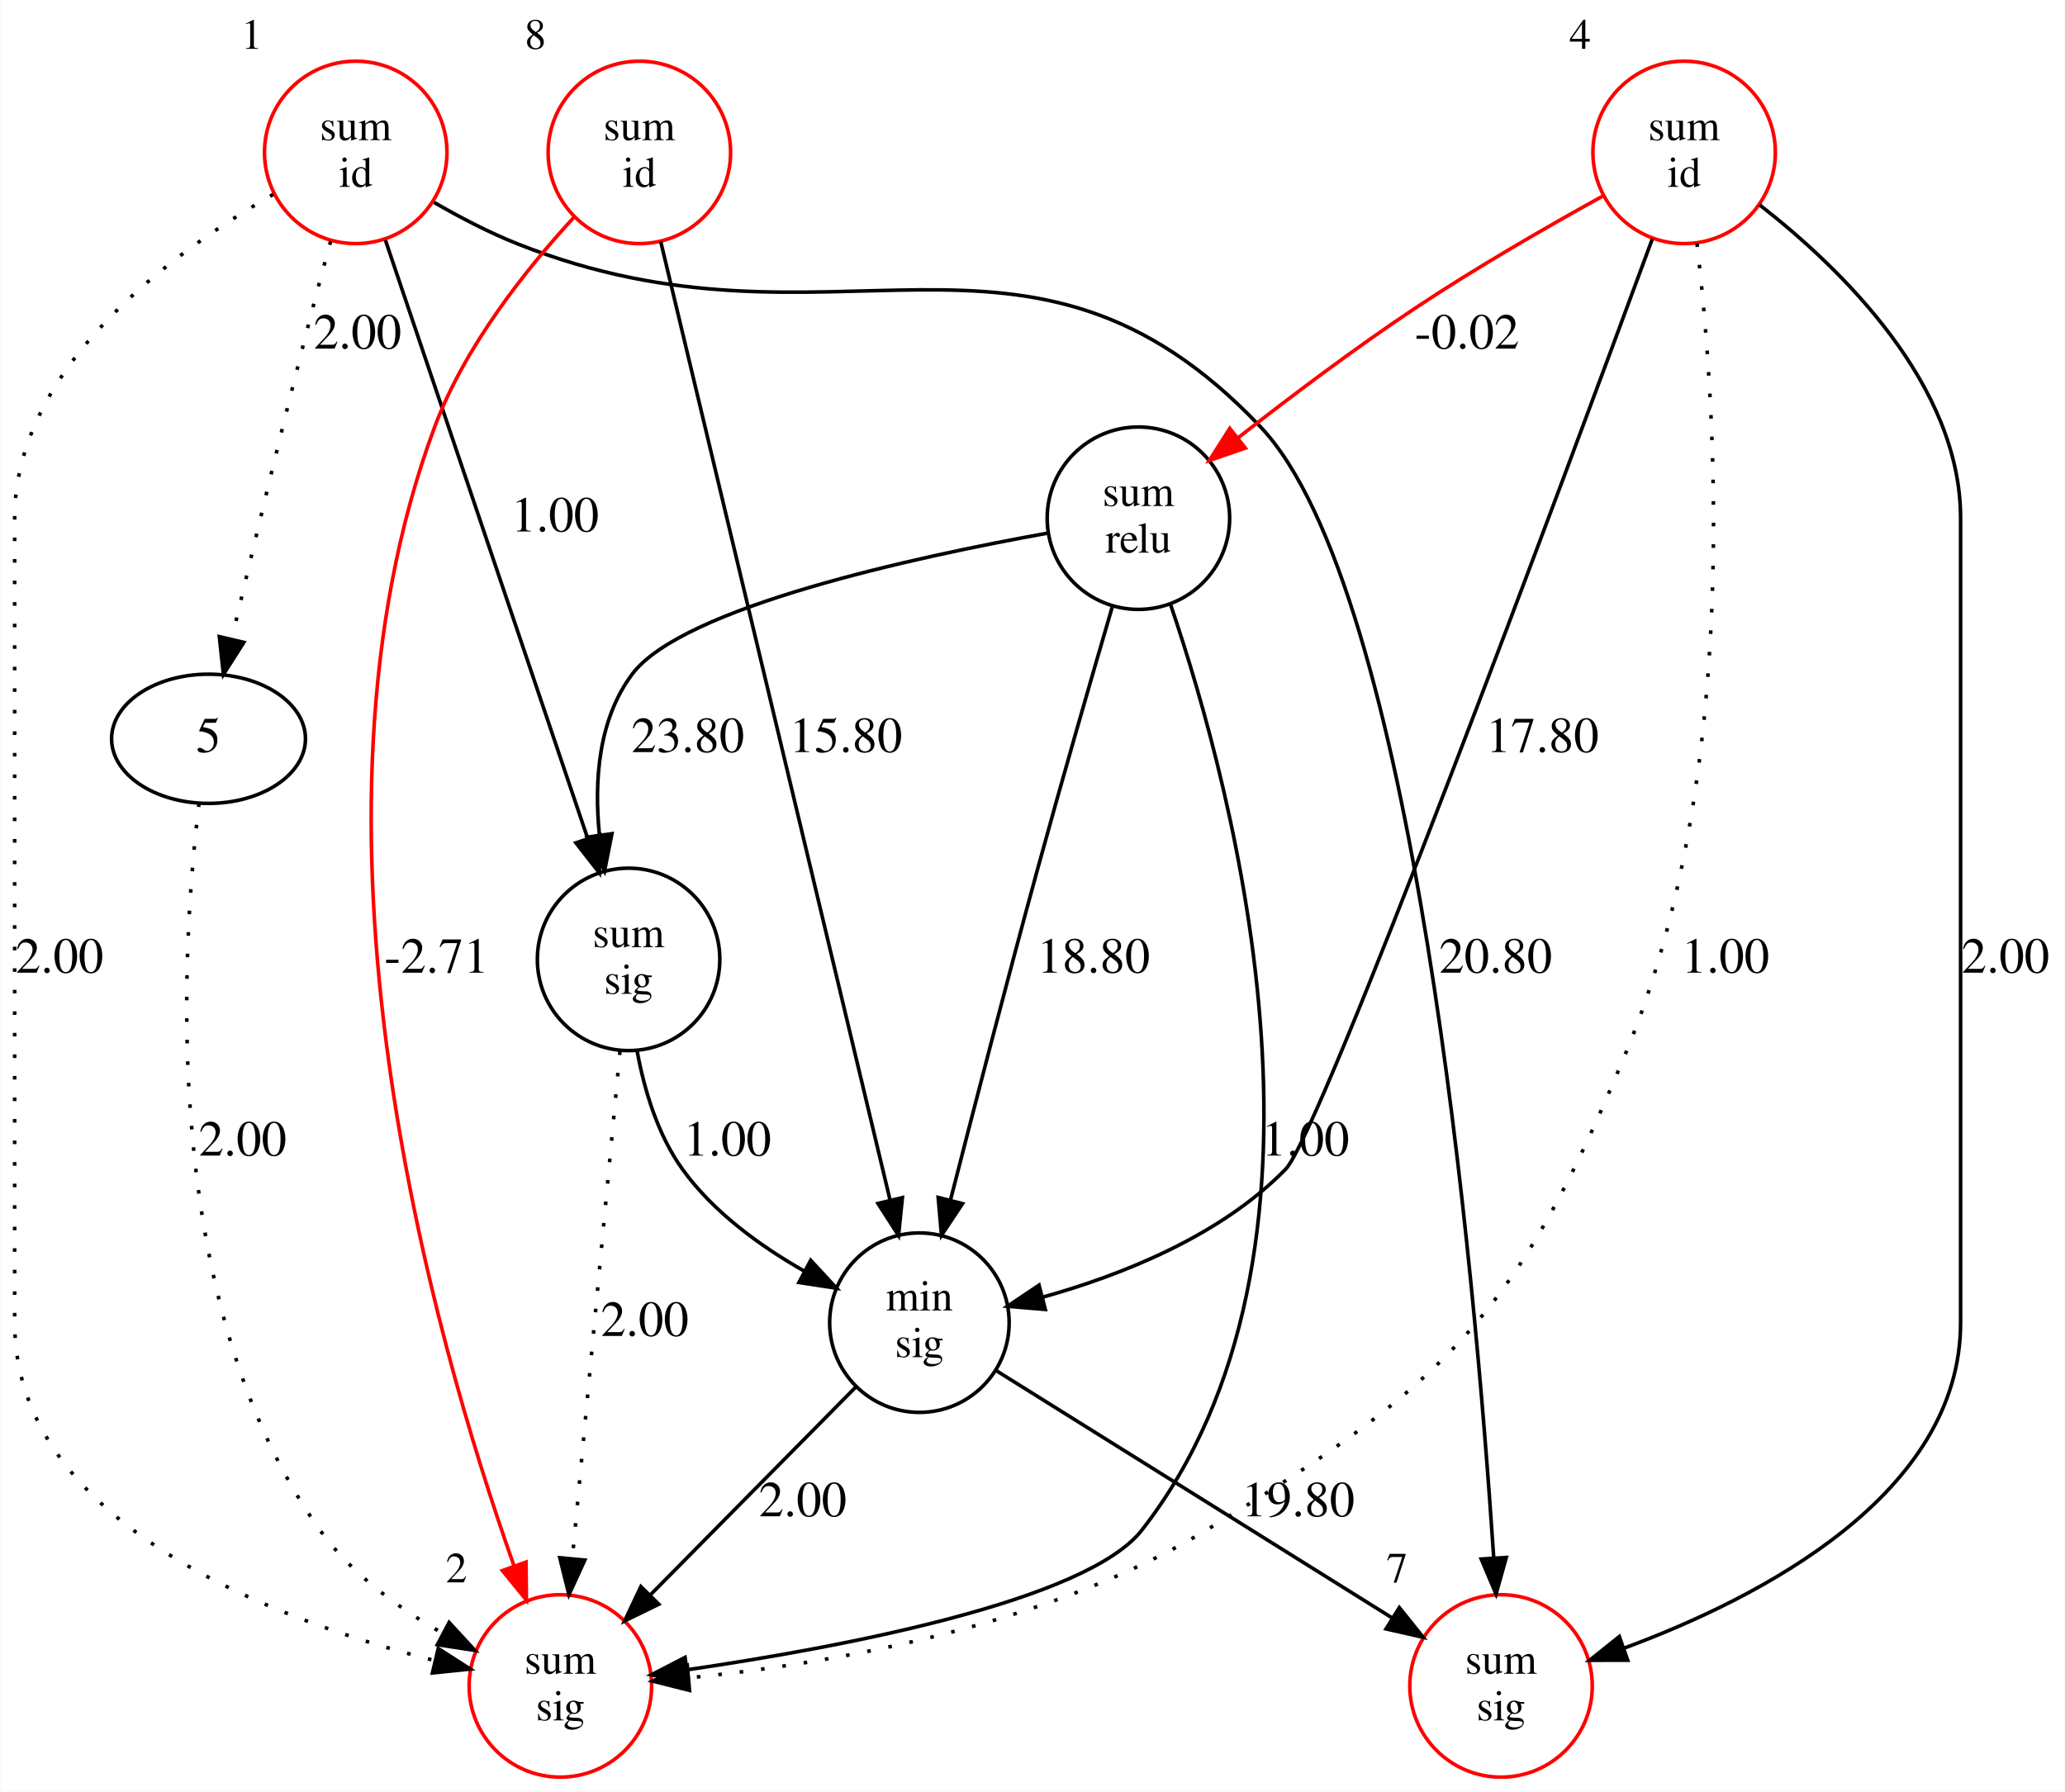
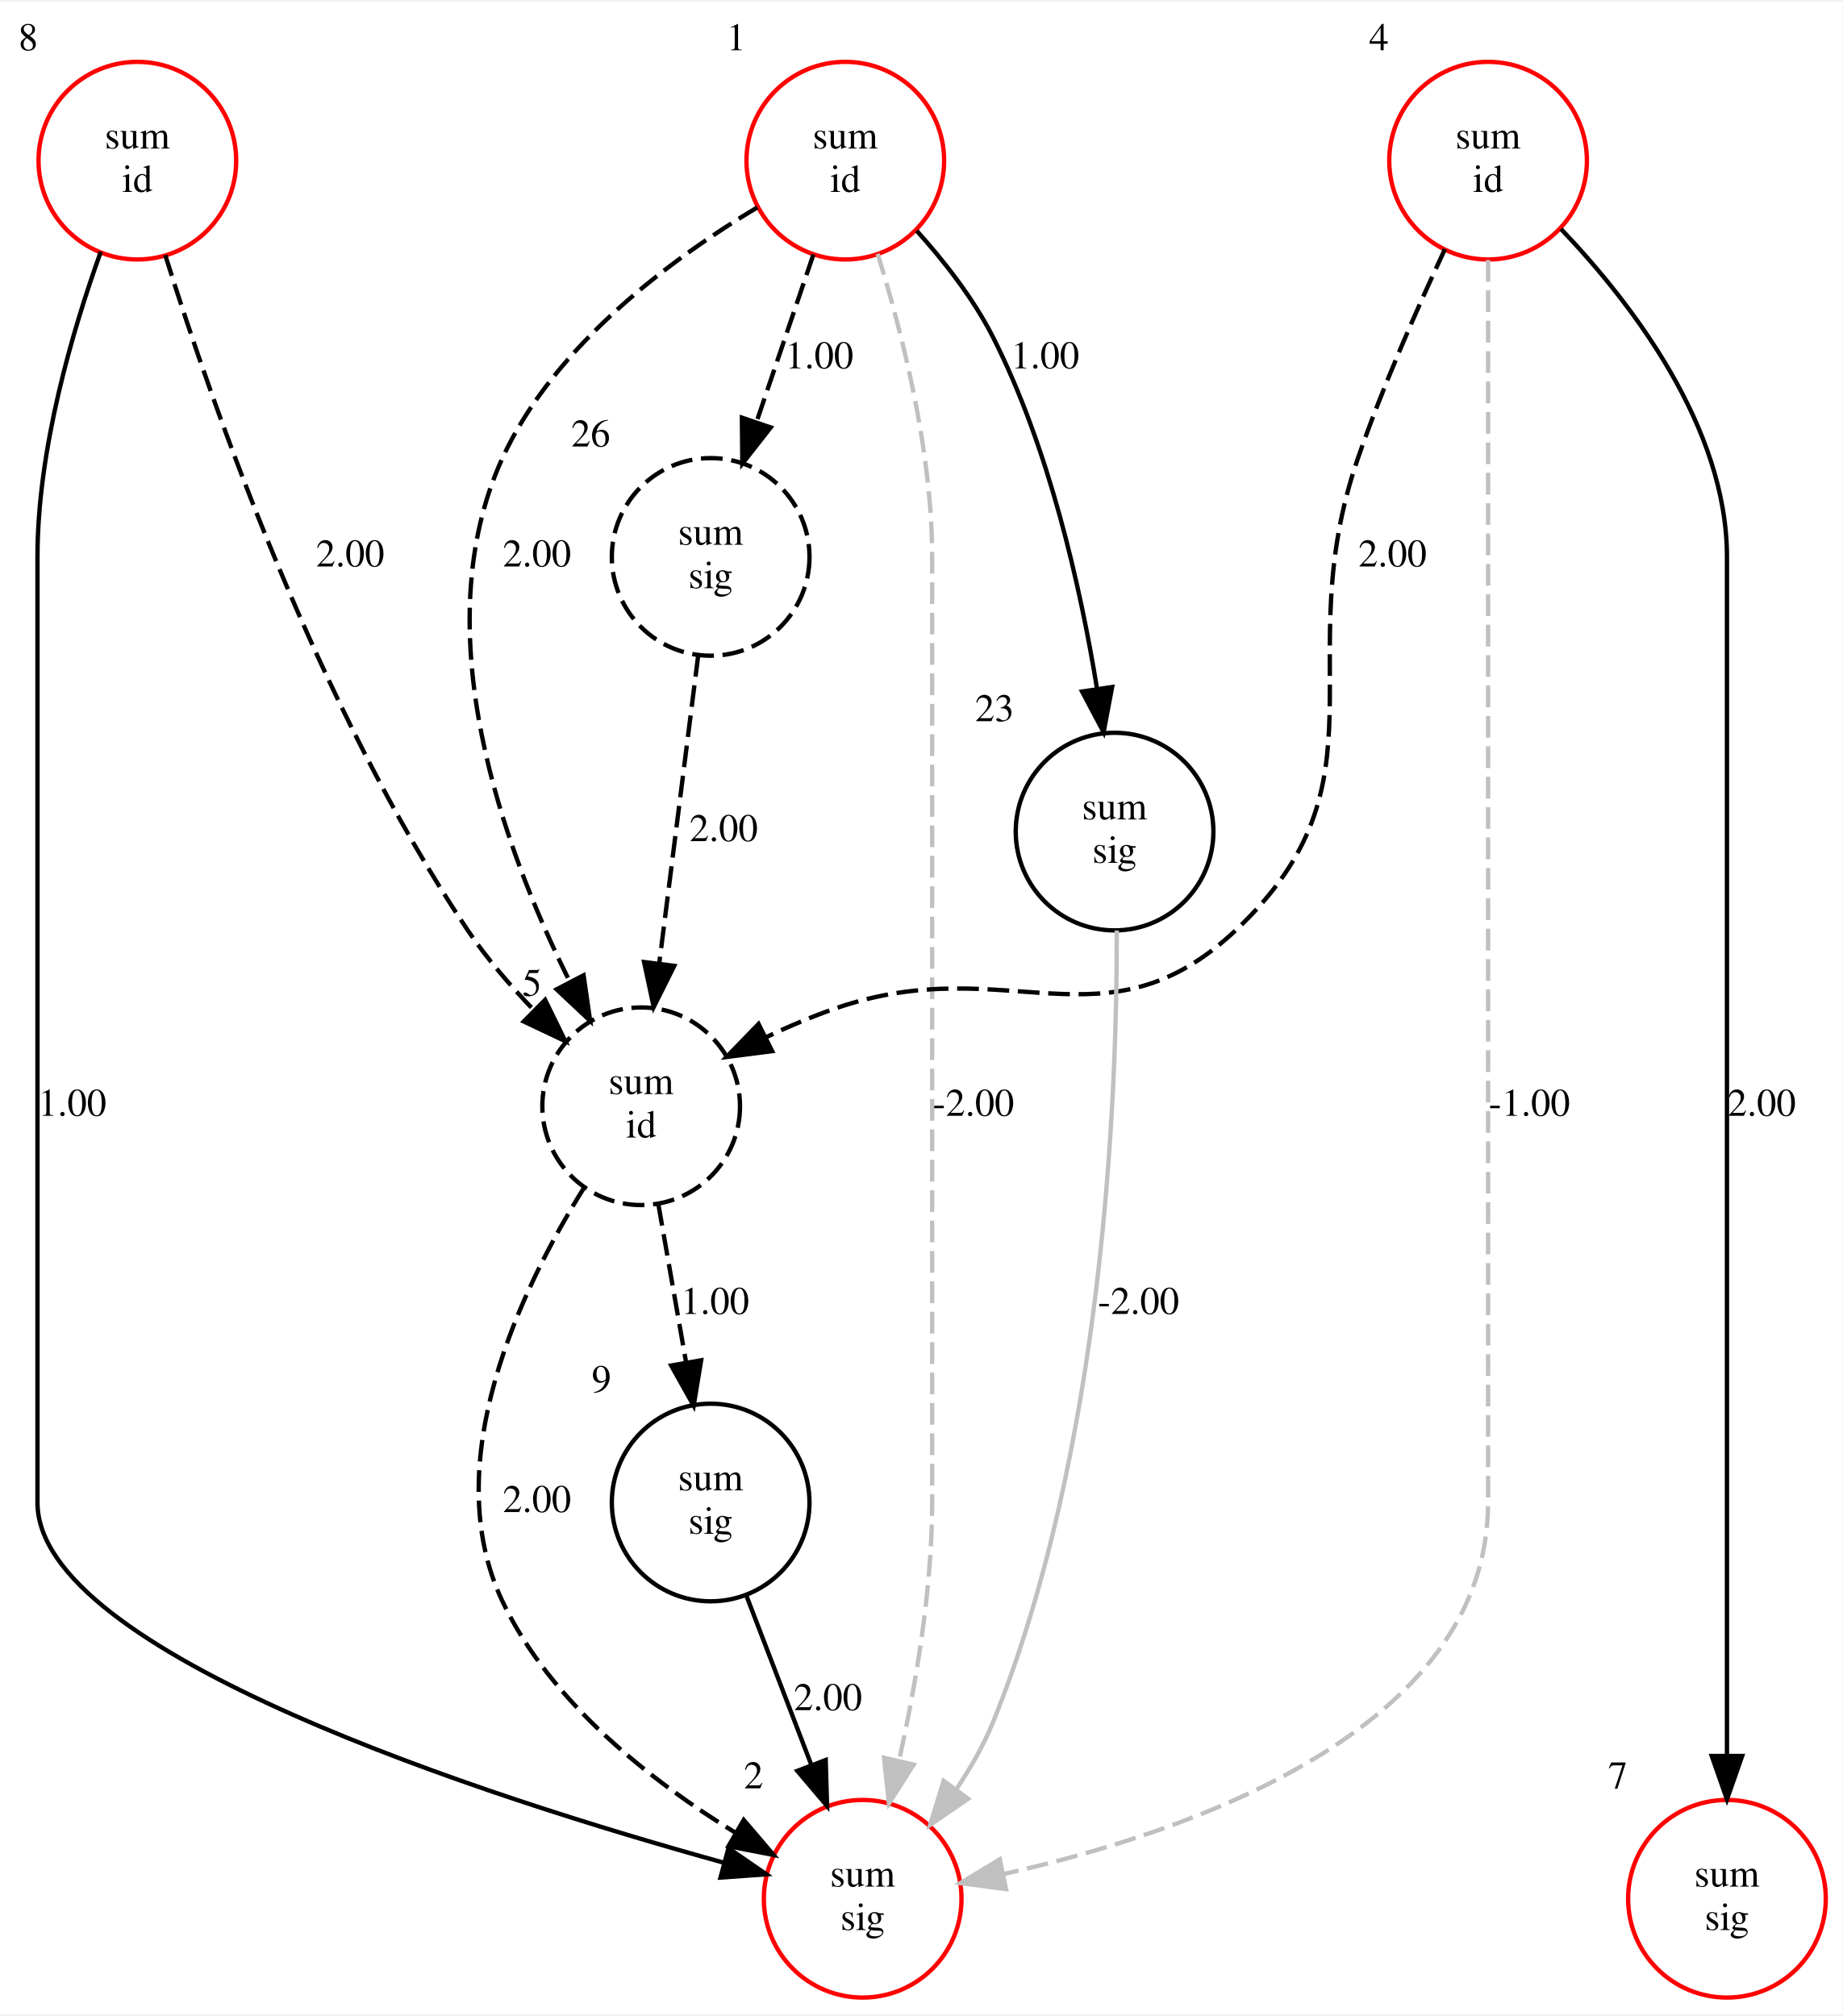
- <svg xmlns="http://www.w3.org/2000/svg" width="575pt" height="499pt" viewBox="0.00 0.00 575.00 499.14">
-   <g id="graph0" class="graph" transform="scale(1 1) rotate(0) translate(4 495.1442)">
-     <polygon fill="#ffffff" stroke="transparent" points="-4,4 -4,-495.144 571,-495.144 571,4 -4,4" />
+ <svg xmlns="http://www.w3.org/2000/svg" width="424pt" height="464pt" viewBox="0.00 0.00 424.25 463.53">
+   <g id="graph0" class="graph" transform="scale(1 1) rotate(0) translate(4 459.529)">
+     <polygon fill="#ffffff" stroke="transparent" points="-4,4 -4,-459.529 420.255,-459.529 420.255,4 -4,4" />
    <g id="node1" class="node">
-       <ellipse fill="none" stroke="#ff0000" cx="95" cy="-452.688" rx="25.412" ry="25.412" />
-       <text text-anchor="middle" x="95" y="-456.088" font-family="Times,serif" font-size="12.00" fill="#000000">sum</text>
-       <text text-anchor="middle" x="95" y="-443.088" font-family="Times,serif" font-size="12.00" fill="#000000">id</text>
-       <text text-anchor="middle" x="66.044" y="-481.544" font-family="Times,serif" font-size="12.00" fill="#000000">1</text>
+       <ellipse fill="none" stroke="#ff0000" cx="190.627" cy="-422.902" rx="22.756" ry="22.756" />
+       <text text-anchor="middle" x="190.627" y="-425.702" font-family="Times,serif" font-size="9.00" fill="#000000">sum</text>
+       <text text-anchor="middle" x="190.627" y="-415.702" font-family="Times,serif" font-size="9.00" fill="#000000">id</text>
+       <text text-anchor="middle" x="165.5" y="-448.329" font-family="Times,serif" font-size="9.00" fill="#000000">1</text>
    </g>
    <g id="node2" class="node">
-       <ellipse fill="none" stroke="#ff0000" cx="152" cy="-25.456" rx="25.412" ry="25.412" />
-       <text text-anchor="middle" x="152" y="-28.856" font-family="Times,serif" font-size="12.00" fill="#000000">sum</text>
-       <text text-anchor="middle" x="152" y="-15.856" font-family="Times,serif" font-size="12.00" fill="#000000">sig</text>
-       <text text-anchor="middle" x="123.044" y="-54.312" font-family="Times,serif" font-size="12.00" fill="#000000">2</text>
+       <ellipse fill="none" stroke="#ff0000" cx="194.627" cy="-22.627" rx="22.756" ry="22.756" />
+       <text text-anchor="middle" x="194.627" y="-25.427" font-family="Times,serif" font-size="9.00" fill="#000000">sum</text>
+       <text text-anchor="middle" x="194.627" y="-15.427" font-family="Times,serif" font-size="9.00" fill="#000000">sig</text>
+       <text text-anchor="middle" x="169.5" y="-48.055" font-family="Times,serif" font-size="9.00" fill="#000000">2</text>
    </g>
    <g id="edge1" class="edge">
-       <path fill="none" stroke="#000000" stroke-dasharray="1,5" d="M72.003,-440.973C43.888,-424.82 0,-392.864 0,-350.777 0,-350.777 0,-350.777 0,-126.66 0,-70.778 72.064,-43.87 116.952,-32.529" />
-       <polygon fill="#000000" stroke="#000000" points="117.985,-35.881 126.9,-30.157 116.361,-29.072 117.985,-35.881" />
-       <text text-anchor="middle" x="12.5" y="-224.165" font-family="Times,serif" font-size="14.00" fill="#000000">2.00</text>
+       <path fill="none" stroke="#c0c0c0" stroke-dasharray="5,2" d="M198.075,-401.435C203.761,-383.123 210.627,-355.975 210.627,-331.647 210.627,-331.647 210.627,-331.647 210.627,-113.882 210.627,-94.035 206.91,-72.121 203.059,-54.742" />
+       <polygon fill="#c0c0c0" stroke="#c0c0c0" points="206.364,-53.505 200.676,-44.567 199.549,-55.101 206.364,-53.505" />
+       <text text-anchor="middle" x="220.127" y="-202.937" font-family="Times,serif" font-size="9.00" fill="#000000">-2.00</text>
    </g>
    <g id="node5" class="node">
-       <ellipse fill="none" stroke="#000000" cx="54" cy="-289.321" rx="27" ry="18" />
-       <text text-anchor="middle" x="54" y="-285.621" font-family="Times,serif" font-size="14.00" fill="#000000">5</text>
+       <ellipse fill="none" stroke="#000000" stroke-dasharray="5,2" cx="143.627" cy="-205.137" rx="22.756" ry="22.756" />
+       <text text-anchor="middle" x="143.627" y="-207.937" font-family="Times,serif" font-size="9.00" fill="#000000">sum</text>
+       <text text-anchor="middle" x="143.627" y="-197.937" font-family="Times,serif" font-size="9.00" fill="#000000">id</text>
+       <text text-anchor="middle" x="118.5" y="-230.565" font-family="Times,serif" font-size="9.00" fill="#000000">5</text>
    </g>
    <g id="edge4" class="edge">
-       <path fill="none" stroke="#000000" stroke-dasharray="1,5" d="M88.009,-427.906C86.33,-421.811 84.57,-415.294 83,-409.233 74.863,-377.805 66.195,-341.558 60.478,-317.214" />
-       <polygon fill="#000000" stroke="#000000" points="63.831,-316.183 58.145,-307.243 57.015,-317.778 63.831,-316.183" />
-       <text text-anchor="middle" x="95.5" y="-398.033" font-family="Times,serif" font-size="14.00" fill="#000000">2.00</text>
+       <path fill="none" stroke="#000000" stroke-dasharray="5,2" d="M170.358,-412.13C151.184,-400.666 123.611,-380.558 111.627,-354.274 93.608,-314.751 111.818,-264.647 127.228,-233.748" />
+       <polygon fill="#000000" stroke="#000000" points="130.368,-235.296 131.877,-224.809 124.158,-232.066 130.368,-235.296" />
+       <text text-anchor="middle" x="119.627" y="-329.447" font-family="Times,serif" font-size="9.00" fill="#000000">2.00</text>
+     </g>
+     <g id="node8" class="node">
+       <ellipse fill="none" stroke="#000000" cx="252.627" cy="-268.392" rx="22.756" ry="22.756" />
+       <text text-anchor="middle" x="252.627" y="-271.192" font-family="Times,serif" font-size="9.00" fill="#000000">sum</text>
+       <text text-anchor="middle" x="252.627" y="-261.192" font-family="Times,serif" font-size="9.00" fill="#000000">sig</text>
+       <text text-anchor="middle" x="225" y="-293.819" font-family="Times,serif" font-size="9.00" fill="#000000">23</text>
+     </g>
+     <g id="edge11" class="edge">
+       <path fill="none" stroke="#000000" d="M207.078,-406.75C213.385,-399.75 220.138,-391.135 224.627,-382.274 237.554,-356.759 244.726,-324.953 248.565,-301.444" />
+       <polygon fill="#000000" stroke="#000000" points="252.068,-301.69 250.104,-291.278 245.147,-300.642 252.068,-301.69" />
+       <text text-anchor="middle" x="236.627" y="-375.074" font-family="Times,serif" font-size="9.00" fill="#000000">1.00</text>
+     </g>
+     <g id="node9" class="node">
+       <ellipse fill="none" stroke="#000000" stroke-dasharray="5,2" cx="159.627" cy="-331.647" rx="22.756" ry="22.756" />
+       <text text-anchor="middle" x="159.627" y="-334.447" font-family="Times,serif" font-size="9.00" fill="#000000">sum</text>
+       <text text-anchor="middle" x="159.627" y="-324.447" font-family="Times,serif" font-size="9.00" fill="#000000">sig</text>
+       <text text-anchor="middle" x="132" y="-357.074" font-family="Times,serif" font-size="9.00" fill="#000000">26</text>
+     </g>
+     <g id="edge13" class="edge">
+       <path fill="none" stroke="#000000" stroke-dasharray="5,2" d="M183.281,-401.276C179.382,-389.797 174.52,-375.486 170.22,-362.828" />
+       <polygon fill="#000000" stroke="#000000" points="173.452,-361.46 166.921,-353.118 166.824,-363.712 173.452,-361.46" />
+       <text text-anchor="middle" x="184.627" y="-375.074" font-family="Times,serif" font-size="9.00" fill="#000000">1.00</text>
+     </g>
+     <g id="node3" class="node">
+       <ellipse fill="none" stroke="#ff0000" cx="338.627" cy="-422.902" rx="22.756" ry="22.756" />
+       <text text-anchor="middle" x="338.627" y="-425.702" font-family="Times,serif" font-size="9.00" fill="#000000">sum</text>
+       <text text-anchor="middle" x="338.627" y="-415.702" font-family="Times,serif" font-size="9.00" fill="#000000">id</text>
+       <text text-anchor="middle" x="313.5" y="-448.329" font-family="Times,serif" font-size="9.00" fill="#000000">4</text>
+     </g>
+     <g id="edge2" class="edge">
+       <path fill="none" stroke="#c0c0c0" stroke-dasharray="5,2" d="M338.627,-400.025C338.627,-381.568 338.627,-354.936 338.627,-331.647 338.627,-331.647 338.627,-331.647 338.627,-113.882 338.627,-61.384 269.497,-37.826 227.034,-28.308" />
+       <polygon fill="#c0c0c0" stroke="#c0c0c0" points="227.633,-24.857 217.127,-26.231 226.197,-31.708 227.633,-24.857" />
+       <text text-anchor="middle" x="348.127" y="-202.937" font-family="Times,serif" font-size="9.00" fill="#000000">-1.00</text>
+     </g>
+     <g id="edge8" class="edge">
+       <path fill="none" stroke="#000000" stroke-dasharray="5,2" d="M328.695,-402.521C322.384,-389.045 314.354,-370.868 308.627,-354.274 292.379,-307.193 316.875,-279.923 280.627,-245.764 250.306,-217.19 228.049,-241.248 188.627,-227.764 183.249,-225.925 177.701,-223.561 172.416,-221.057" />
+       <polygon fill="#000000" stroke="#000000" points="173.789,-217.831 163.281,-216.483 170.655,-224.09 173.789,-217.831" />
+       <text text-anchor="middle" x="316.627" y="-329.447" font-family="Times,serif" font-size="9.00" fill="#000000">2.00</text>
    </g>
    <g id="node6" class="node">
-       <ellipse fill="none" stroke="#ff0000" cx="414" cy="-25.456" rx="25.412" ry="25.412" />
-       <text text-anchor="middle" x="414" y="-28.856" font-family="Times,serif" font-size="12.00" fill="#000000">sum</text>
-       <text text-anchor="middle" x="414" y="-15.856" font-family="Times,serif" font-size="12.00" fill="#000000">sig</text>
-       <text text-anchor="middle" x="385.044" y="-54.312" font-family="Times,serif" font-size="12.00" fill="#000000">7</text>
+       <ellipse fill="none" stroke="#ff0000" cx="393.627" cy="-22.627" rx="22.756" ry="22.756" />
+       <text text-anchor="middle" x="393.627" y="-25.427" font-family="Times,serif" font-size="9.00" fill="#000000">sum</text>
+       <text text-anchor="middle" x="393.627" y="-15.427" font-family="Times,serif" font-size="9.00" fill="#000000">sig</text>
+       <text text-anchor="middle" x="368.5" y="-48.055" font-family="Times,serif" font-size="9.00" fill="#000000">7</text>
+     </g>
+     <g id="edge6" class="edge">
+       <path fill="none" stroke="#000000" d="M355.428,-407.147C371.603,-390.197 393.627,-361.613 393.627,-331.647 393.627,-331.647 393.627,-331.647 393.627,-113.882 393.627,-94.596 393.627,-73.017 393.627,-55.687" />
+       <polygon fill="#000000" stroke="#000000" points="397.127,-55.504 393.627,-45.504 390.127,-55.504 397.127,-55.504" />
+       <text text-anchor="middle" x="401.627" y="-202.937" font-family="Times,serif" font-size="9.00" fill="#000000">2.00</text>
+     </g>
+     <g id="node4" class="node">
+       <ellipse fill="none" stroke="#ff0000" cx="27.627" cy="-422.902" rx="22.756" ry="22.756" />
+       <text text-anchor="middle" x="27.627" y="-425.702" font-family="Times,serif" font-size="9.00" fill="#000000">sum</text>
+       <text text-anchor="middle" x="27.627" y="-415.702" font-family="Times,serif" font-size="9.00" fill="#000000">id</text>
+       <text text-anchor="middle" x="2.5" y="-448.329" font-family="Times,serif" font-size="9.00" fill="#000000">8</text>
+     </g>
+     <g id="edge3" class="edge">
+       <path fill="none" stroke="#000000" d="M19.194,-401.891C12.63,-383.634 4.627,-356.318 4.627,-331.647 4.627,-331.647 4.627,-331.647 4.627,-113.882 4.627,-79.247 108.517,-45.937 162.654,-30.93" />
+       <polygon fill="#000000" stroke="#000000" points="163.73,-34.265 172.46,-28.261 161.892,-27.51 163.73,-34.265" />
+       <text text-anchor="middle" x="12.627" y="-202.937" font-family="Times,serif" font-size="9.00" fill="#000000">1.00</text>
+     </g>
+     <g id="edge7" class="edge">
+       <path fill="none" stroke="#000000" stroke-dasharray="5,2" d="M34.045,-401.161C44.922,-366.401 69.203,-297.018 103.627,-245.764 107.953,-239.325 113.379,-233.02 118.826,-227.371" />
+       <polygon fill="#000000" stroke="#000000" points="121.51,-229.641 126.167,-220.124 116.592,-224.659 121.51,-229.641" />
+       <text text-anchor="middle" x="76.627" y="-329.447" font-family="Times,serif" font-size="9.00" fill="#000000">2.00</text>
+     </g>
+     <g id="edge5" class="edge">
+       <path fill="none" stroke="#000000" stroke-dasharray="5,2" d="M130.44,-186.318C115.973,-163.167 96.671,-123.029 111.627,-91.255 122.695,-67.742 146.211,-49.532 165.395,-37.797" />
+       <polygon fill="#000000" stroke="#000000" points="167.24,-40.773 174.117,-32.713 163.715,-34.725 167.24,-40.773" />
+       <text text-anchor="middle" x="119.627" y="-111.682" font-family="Times,serif" font-size="9.00" fill="#000000">2.00</text>
+     </g>
+     <g id="node7" class="node">
+       <ellipse fill="none" stroke="#000000" cx="159.627" cy="-113.882" rx="22.756" ry="22.756" />
+       <text text-anchor="middle" x="159.627" y="-116.682" font-family="Times,serif" font-size="9.00" fill="#000000">sum</text>
+       <text text-anchor="middle" x="159.627" y="-106.682" font-family="Times,serif" font-size="9.00" fill="#000000">sig</text>
+       <text text-anchor="middle" x="134.5" y="-139.31" font-family="Times,serif" font-size="9.00" fill="#000000">9</text>
+     </g>
+     <g id="edge9" class="edge">
+       <path fill="none" stroke="#000000" stroke-dasharray="5,2" d="M147.583,-182.58C149.501,-171.639 151.84,-158.298 153.945,-146.292" />
+       <polygon fill="#000000" stroke="#000000" points="157.438,-146.634 155.718,-136.18 150.543,-145.425 157.438,-146.634" />
+       <text text-anchor="middle" x="160.627" y="-157.31" font-family="Times,serif" font-size="9.00" fill="#000000">1.00</text>
+     </g>
+     <g id="edge10" class="edge">
+       <path fill="none" stroke="#000000" d="M167.745,-92.717C172.219,-81.053 177.854,-66.361 182.808,-53.445" />
+       <polygon fill="#000000" stroke="#000000" points="186.119,-54.584 186.433,-43.994 179.583,-52.077 186.119,-54.584" />
+       <text text-anchor="middle" x="186.627" y="-66.055" font-family="Times,serif" font-size="9.00" fill="#000000">2.00</text>
+     </g>
+     <g id="edge12" class="edge">
+       <path fill="none" stroke="#c0c0c0" d="M253.134,-245.602C253.222,-206.714 249.992,-125.695 224.627,-63.255 222.482,-57.975 219.493,-52.757 216.226,-47.91" />
+       <polygon fill="#c0c0c0" stroke="#c0c0c0" points="218.905,-45.645 210.167,-39.652 213.261,-49.785 218.905,-45.645" />
+       <text text-anchor="middle" x="258.127" y="-157.31" font-family="Times,serif" font-size="9.00" fill="#000000">-2.00</text>
    </g>
    <g id="edge14" class="edge">
-       <path fill="none" stroke="#000000" d="M116.834,-438.751C124.009,-434.608 132.159,-430.348 140,-427.233 228.056,-392.247 281.794,-444.978 347,-376.233 389.824,-331.084 406.685,-141.061 411.968,-61.125" />
-       <polygon fill="#000000" stroke="#000000" points="415.467,-61.25 412.611,-51.047 408.481,-60.804 415.467,-61.25" />
-       <text text-anchor="middle" x="412.5" y="-224.165" font-family="Times,serif" font-size="14.00" fill="#000000">20.80</text>
-     </g>
-     <g id="node8" class="node">
-       <ellipse fill="none" stroke="#000000" cx="171" cy="-227.865" rx="25.412" ry="25.412" />
-       <text text-anchor="middle" x="171" y="-231.265" font-family="Times,serif" font-size="12.00" fill="#000000">sum</text>
-       <text text-anchor="middle" x="171" y="-218.265" font-family="Times,serif" font-size="12.00" fill="#000000">sig</text>
-     </g>
-     <g id="edge9" class="edge">
-       <path fill="none" stroke="#000000" d="M103.278,-428.2C116.905,-387.889 144.09,-307.471 159.551,-261.733" />
-       <polygon fill="#000000" stroke="#000000" points="162.96,-262.577 162.847,-251.982 156.329,-260.335 162.96,-262.577" />
-       <text text-anchor="middle" x="150.5" y="-347.077" font-family="Times,serif" font-size="14.00" fill="#000000">1.00</text>
-     </g>
-     <g id="node3" class="node">
-       <ellipse fill="none" stroke="#ff0000" cx="465" cy="-452.688" rx="25.412" ry="25.412" />
-       <text text-anchor="middle" x="465" y="-456.088" font-family="Times,serif" font-size="12.00" fill="#000000">sum</text>
-       <text text-anchor="middle" x="465" y="-443.088" font-family="Times,serif" font-size="12.00" fill="#000000">id</text>
-       <text text-anchor="middle" x="436.044" y="-481.544" font-family="Times,serif" font-size="12.00" fill="#000000">4</text>
-     </g>
-     <g id="edge2" class="edge">
-       <path fill="none" stroke="#000000" stroke-dasharray="1,5" d="M468.57,-427.342C474.03,-380.76 480.751,-279.271 449,-202.409 418.878,-129.491 399.505,-109.746 332,-68.912 286.994,-41.687 225.99,-31.512 187.822,-27.713" />
-       <polygon fill="#000000" stroke="#000000" points="187.967,-24.212 177.694,-26.802 187.34,-31.184 187.967,-24.212" />
-       <text text-anchor="middle" x="476.5" y="-224.165" font-family="Times,serif" font-size="14.00" fill="#000000">1.00</text>
-     </g>
-     <g id="edge6" class="edge">
-       <path fill="none" stroke="#000000" d="M486.041,-438.047C508.839,-420.279 542,-388.031 542,-350.777 542,-350.777 542,-350.777 542,-126.66 542,-78.811 486.279,-50.046 448.365,-36.012" />
-       <polygon fill="#000000" stroke="#000000" points="449.274,-32.622 438.68,-32.599 446.948,-39.224 449.274,-32.622" />
-       <text text-anchor="middle" x="554.5" y="-224.165" font-family="Times,serif" font-size="14.00" fill="#000000">2.00</text>
-     </g>
-     <g id="node7" class="node">
-       <ellipse fill="none" stroke="#000000" cx="313" cy="-350.777" rx="25.412" ry="25.412" />
-       <text text-anchor="middle" x="313" y="-354.177" font-family="Times,serif" font-size="12.00" fill="#000000">sum</text>
-       <text text-anchor="middle" x="313" y="-341.177" font-family="Times,serif" font-size="12.00" fill="#000000">relu</text>
-     </g>
-     <g id="edge7" class="edge">
-       <path fill="none" stroke="#ff0000" d="M442.242,-440.47C427.14,-432.128 407.037,-420.572 390,-409.233 373.181,-398.038 355.154,-384.447 340.774,-373.188" />
-       <polygon fill="#ff0000" stroke="#ff0000" points="342.783,-370.314 332.766,-366.863 338.445,-375.808 342.783,-370.314" />
-       <text text-anchor="middle" x="404.5" y="-398.033" font-family="Times,serif" font-size="14.00" fill="#000000">-0.02</text>
-     </g>
-     <g id="node9" class="node">
-       <ellipse fill="none" stroke="#000000" cx="252" cy="-126.66" rx="25" ry="25" />
-       <text text-anchor="middle" x="252" y="-130.06" font-family="Times,serif" font-size="12.00" fill="#000000">min</text>
-       <text text-anchor="middle" x="252" y="-117.06" font-family="Times,serif" font-size="12.00" fill="#000000">sig</text>
-     </g>
-     <g id="edge17" class="edge">
-       <path fill="none" stroke="#000000" d="M456.125,-428.547C431.524,-361.845 363.643,-179.28 354,-169.409 335.815,-150.793 308.295,-139.907 286.422,-133.783" />
-       <polygon fill="#000000" stroke="#000000" points="287.072,-130.336 276.514,-131.22 285.319,-137.113 287.072,-130.336" />
-       <text text-anchor="middle" x="425.5" y="-285.621" font-family="Times,serif" font-size="14.00" fill="#000000">17.80</text>
-     </g>
-     <g id="node4" class="node">
-       <ellipse fill="none" stroke="#ff0000" cx="174" cy="-452.688" rx="25.412" ry="25.412" />
-       <text text-anchor="middle" x="174" y="-456.088" font-family="Times,serif" font-size="12.00" fill="#000000">sum</text>
-       <text text-anchor="middle" x="174" y="-443.088" font-family="Times,serif" font-size="12.00" fill="#000000">id</text>
-       <text text-anchor="middle" x="145.044" y="-481.544" font-family="Times,serif" font-size="12.00" fill="#000000">8</text>
-     </g>
-     <g id="edge3" class="edge">
-       <path fill="none" stroke="#ff0000" d="M155.874,-434.718C142.559,-420.268 125.386,-398.727 117,-376.233 75.803,-265.733 116.454,-122.844 139.079,-58.929" />
-       <polygon fill="#ff0000" stroke="#ff0000" points="142.428,-59.961 142.54,-49.367 135.845,-57.578 142.428,-59.961" />
-       <text text-anchor="middle" x="117.5" y="-224.165" font-family="Times,serif" font-size="14.00" fill="#000000">-2.71</text>
-     </g>
-     <g id="edge18" class="edge">
-       <path fill="none" stroke="#000000" d="M179.927,-427.916C193.729,-370.224 228.039,-226.813 243.821,-160.849" />
-       <polygon fill="#000000" stroke="#000000" points="247.266,-161.492 246.189,-150.952 240.458,-159.863 247.266,-161.492" />
-       <text text-anchor="middle" x="231.5" y="-285.621" font-family="Times,serif" font-size="14.00" fill="#000000">15.80</text>
-     </g>
-     <g id="edge5" class="edge">
-       <path fill="none" stroke="#000000" stroke-dasharray="1,5" d="M51.358,-271.326C46.444,-230.965 40.12,-131.829 85,-68.912 93.682,-56.741 106.936,-47.114 119.372,-40.046" />
-       <polygon fill="#000000" stroke="#000000" points="121.016,-43.136 128.204,-35.352 117.731,-36.954 121.016,-43.136" />
-       <text text-anchor="middle" x="63.5" y="-173.209" font-family="Times,serif" font-size="14.00" fill="#000000">2.00</text>
-     </g>
-     <g id="edge8" class="edge">
-       <path fill="none" stroke="#000000" d="M321.892,-326.902C339.876,-274.083 373.999,-145.924 314,-68.912 298.542,-49.07 230.173,-36.218 187.345,-29.958" />
-       <polygon fill="#000000" stroke="#000000" points="187.706,-26.475 177.316,-28.544 186.729,-33.406 187.706,-26.475" />
-       <text text-anchor="middle" x="359.5" y="-173.209" font-family="Times,serif" font-size="14.00" fill="#000000">1.00</text>
-     </g>
-     <g id="edge13" class="edge">
-       <path fill="none" stroke="#000000" d="M287.664,-346.607C250.979,-339.999 185.924,-325.936 172,-307.321 162.601,-294.755 161.357,-277.668 162.877,-262.56" />
-       <polygon fill="#000000" stroke="#000000" points="166.365,-262.889 164.304,-252.496 159.435,-261.905 166.365,-262.889" />
-       <text text-anchor="middle" x="187.5" y="-285.621" font-family="Times,serif" font-size="14.00" fill="#000000">23.80</text>
-     </g>
-     <g id="edge16" class="edge">
-       <path fill="none" stroke="#000000" d="M305.694,-325.99C299.942,-306.322 291.789,-278.11 285,-253.321 276.454,-222.115 267.206,-186.441 260.68,-160.921" />
-       <polygon fill="#000000" stroke="#000000" points="264.01,-159.815 258.147,-150.99 257.227,-161.545 264.01,-159.815" />
-       <text text-anchor="middle" x="300.5" y="-224.165" font-family="Times,serif" font-size="14.00" fill="#000000">18.80</text>
-     </g>
-     <g id="edge10" class="edge">
-       <path fill="none" stroke="#000000" stroke-dasharray="1,5" d="M168.594,-202.23C165.232,-166.413 159.116,-101.259 155.321,-60.84" />
-       <polygon fill="#000000" stroke="#000000" points="158.806,-60.512 154.387,-50.883 151.837,-61.166 158.806,-60.512" />
-       <text text-anchor="middle" x="175.5" y="-122.96" font-family="Times,serif" font-size="14.00" fill="#000000">2.00</text>
-     </g>
-     <g id="edge11" class="edge">
-       <path fill="none" stroke="#000000" d="M173.394,-202.228C175.42,-191.315 179.147,-178.935 186,-169.409 194.576,-157.487 207.6,-148.036 219.818,-141.084" />
-       <polygon fill="#000000" stroke="#000000" points="221.725,-144.035 228.917,-136.256 218.444,-137.851 221.725,-144.035" />
-       <text text-anchor="middle" x="198.5" y="-173.209" font-family="Times,serif" font-size="14.00" fill="#000000">1.00</text>
-     </g>
-     <g id="edge12" class="edge">
-       <path fill="none" stroke="#000000" d="M234.581,-109.032C218.717,-92.977 195.102,-69.077 177.184,-50.943" />
-       <polygon fill="#000000" stroke="#000000" points="179.411,-48.217 169.892,-43.564 174.431,-53.137 179.411,-48.217" />
-       <text text-anchor="middle" x="219.5" y="-72.712" font-family="Times,serif" font-size="14.00" fill="#000000">2.00</text>
-     </g>
-     <g id="edge15" class="edge">
-       <path fill="none" stroke="#000000" d="M273.179,-113.43C301.401,-95.799 351.514,-64.492 383.723,-44.371" />
-       <polygon fill="#000000" stroke="#000000" points="385.672,-47.279 392.299,-39.013 381.964,-41.343 385.672,-47.279" />
-       <text text-anchor="middle" x="357.5" y="-72.712" font-family="Times,serif" font-size="14.00" fill="#000000">19.80</text>
+       <path fill="none" stroke="#000000" stroke-dasharray="5,2" d="M156.767,-309.029C154.268,-289.273 150.61,-260.345 147.787,-238.028" />
+       <polygon fill="#000000" stroke="#000000" points="151.244,-237.467 146.517,-227.985 144.3,-238.345 151.244,-237.467" />
+       <text text-anchor="middle" x="162.627" y="-266.192" font-family="Times,serif" font-size="9.00" fill="#000000">2.00</text>
    </g>
  </g>
</svg>
